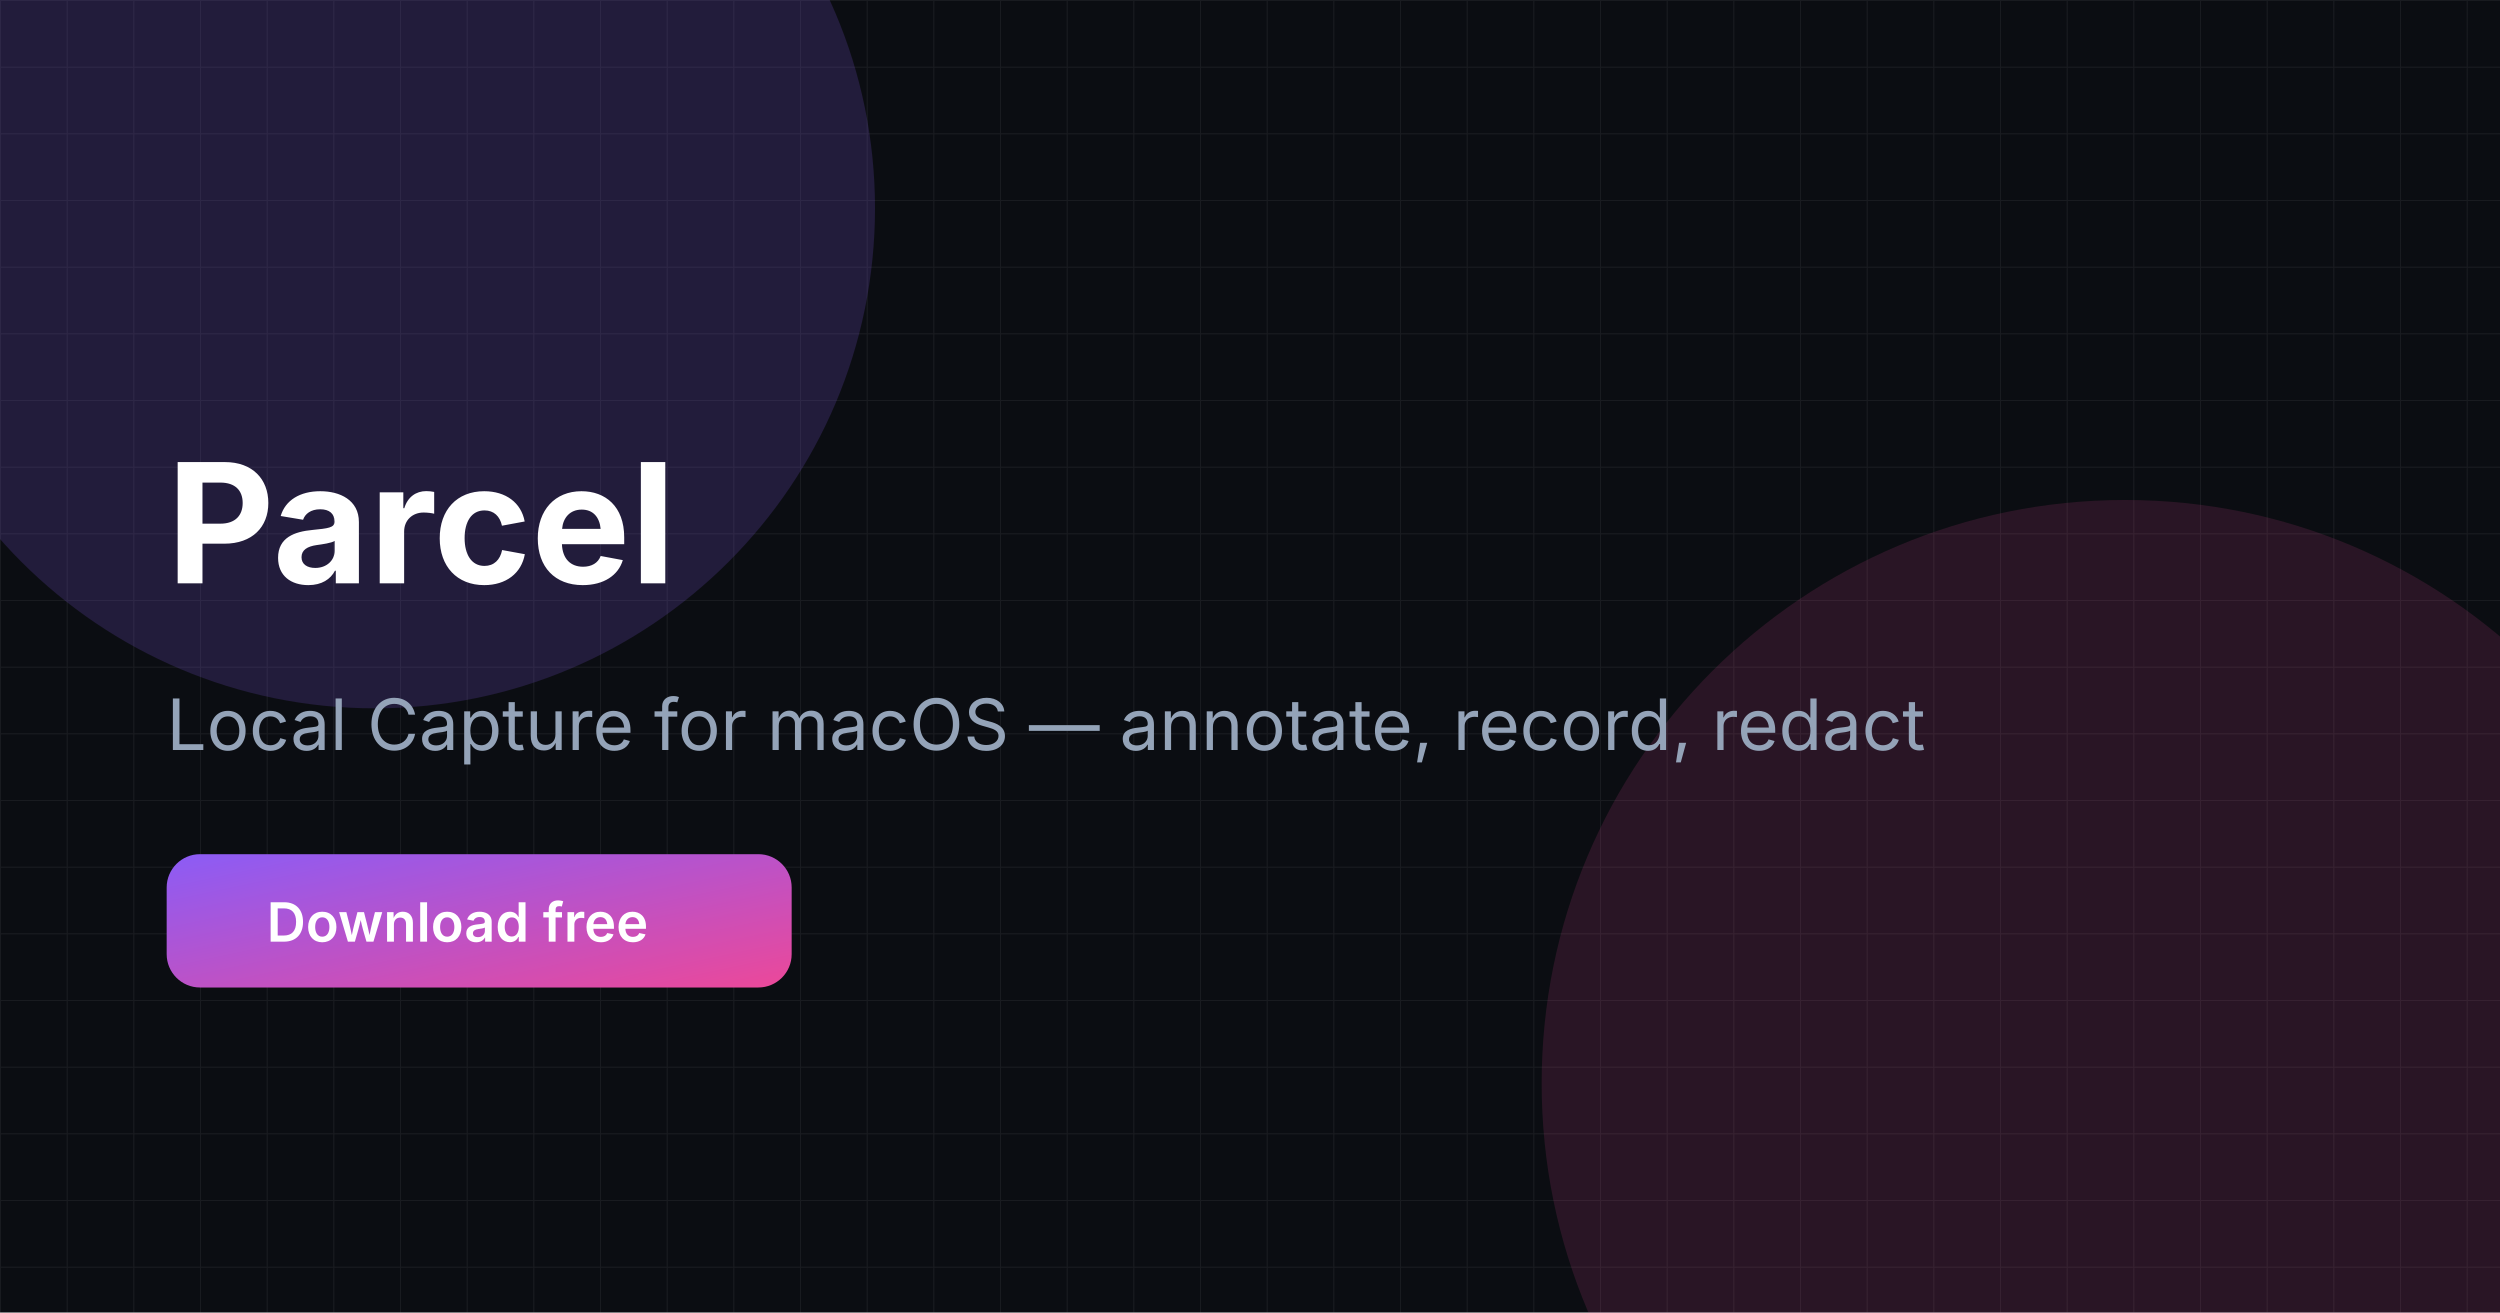
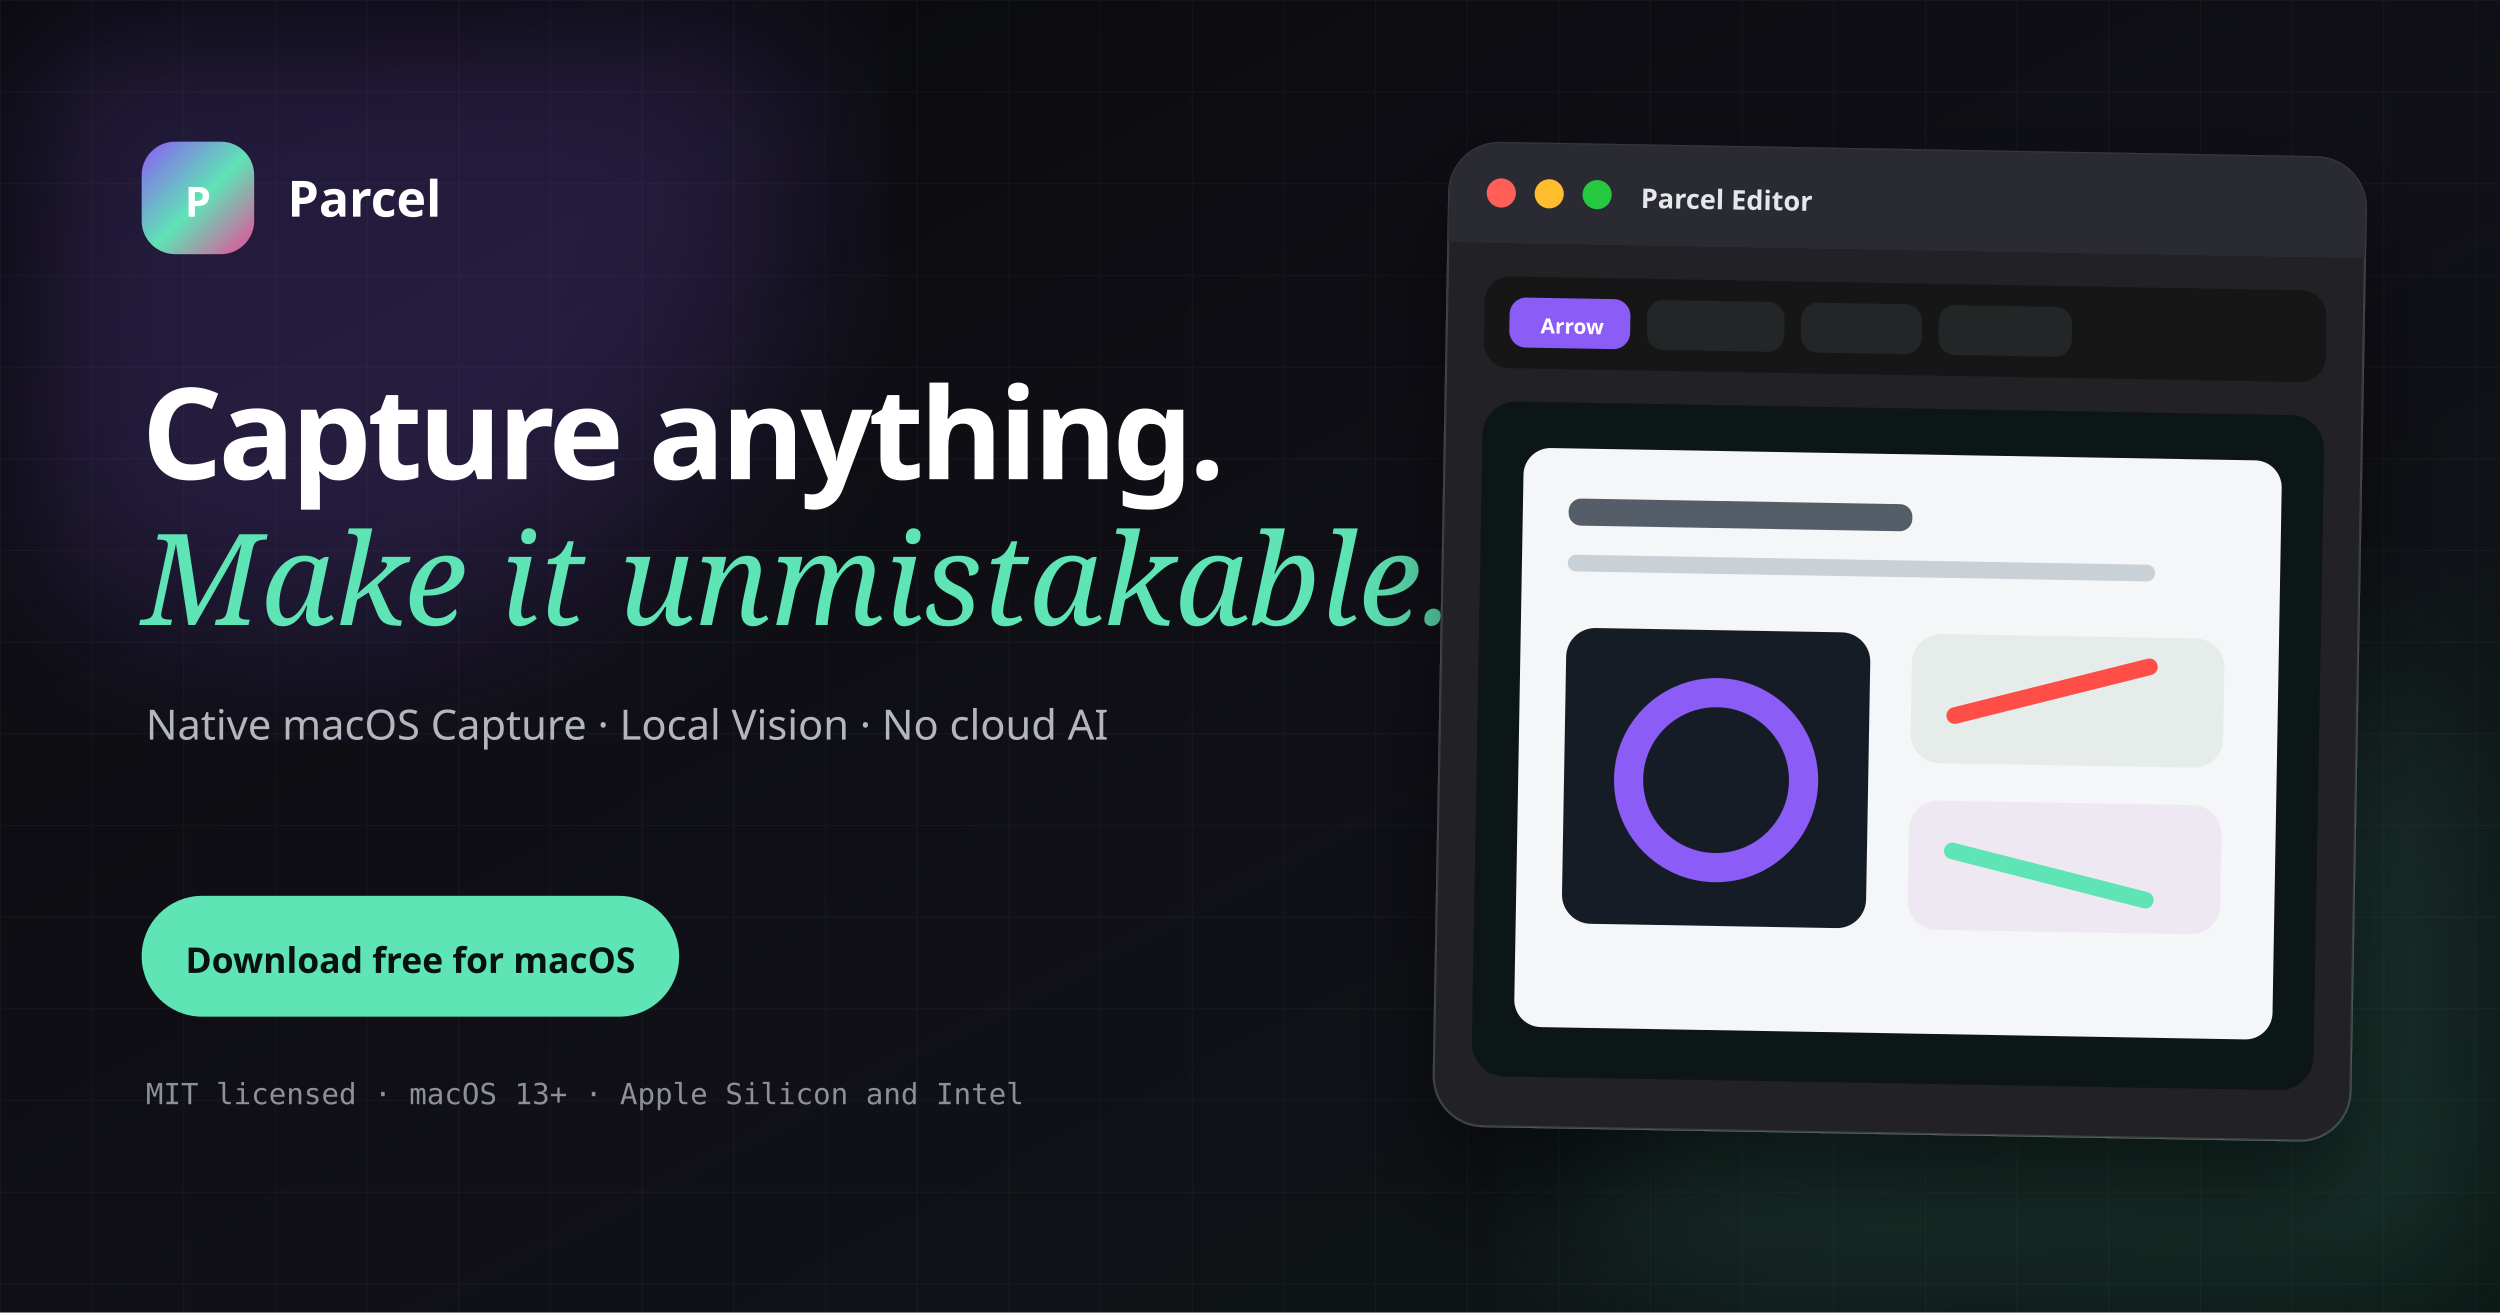
- <svg xmlns="http://www.w3.org/2000/svg" width="1200" height="630" viewBox="0 0 1200 630">
+ <svg xmlns="http://www.w3.org/2000/svg" width="1200" height="630" viewBox="0 0 1200 630" role="img" aria-labelledby="title desc">
  <defs>
-     <linearGradient id="g" x1="0" y1="0" x2="1" y2="1">
+     <linearGradient id="bg" x1="0" y1="0" x2="1" y2="1">
+       <stop stop-color="#08090b" />
+       <stop offset=".55" stop-color="#111018" />
+       <stop offset="1" stop-color="#0b1714" />
+     </linearGradient>
+     <linearGradient id="brand" x1="0" y1="0" x2="1" y2="1">
      <stop stop-color="#8b5cf6" />
+       <stop offset=".52" stop-color="#5ee4b5" />
      <stop offset="1" stop-color="#ec4899" />
    </linearGradient>
-     <pattern id="grid" width="32" height="32" patternUnits="userSpaceOnUse">
-       <path d="M 32 0 L 0 0 0 32" fill="none" stroke="rgba(255,255,255,0.06)" stroke-width="1" />
+     <filter id="blur">
+       <feGaussianBlur stdDeviation="45" />
+     </filter>
+     <filter id="shadow" x="-30%" y="-30%" width="160%" height="180%">
+       <feDropShadow dx="0" dy="24" stdDeviation="24" flood-color="#000" flood-opacity=".55" />
+     </filter>
+     <pattern id="grid" width="44" height="44" patternUnits="userSpaceOnUse">
+       <path d="M44 0H0V44" fill="none" stroke="#fff" stroke-opacity=".035" />
    </pattern>
  </defs>
-   <rect width="1200" height="630" fill="#0b0d12" />
+   <rect width="1200" height="630" fill="url(#bg)" />
  <rect width="1200" height="630" fill="url(#grid)" />
-   <circle cx="180" cy="100" r="240" fill="#8b5cf6" opacity="0.18" />
-   <circle cx="1020" cy="520" r="280" fill="#ec4899" opacity="0.14" />
-   <text x="80" y="280" fill="white" font-family="Inter, system-ui, sans-serif" font-size="80" font-weight="700">Parcel</text>
-   <text x="80" y="360" fill="#94a3b8" font-family="Inter, system-ui, sans-serif" font-size="34">Local Capture for macOS — annotate, record, redact</text>
-   <rect x="80" y="410" width="300" height="64" rx="16" fill="url(#g)" />
-   <text x="128" y="452" fill="white" font-family="Inter, system-ui, sans-serif" font-size="26" font-weight="600">Download free</text>
+   <circle cx="150" cy="80" r="230" fill="#8b5cf6" opacity=".2" filter="url(#blur)" />
+   <circle cx="1030" cy="570" r="260" fill="#5ee4b5" opacity=".14" filter="url(#blur)" />
+   <g transform="translate(68 68)">
+     <rect width="54" height="54" rx="16" fill="url(#brand)" />
+     <text x="27" y="36" text-anchor="middle" fill="white" font-family="system-ui,sans-serif" font-size="20" font-weight="800">P</text>
+     <text x="70" y="36" fill="white" font-family="system-ui,sans-serif" font-size="24" font-weight="700">Parcel</text>
+   </g>
+   <text x="68" y="230" fill="white" font-family="system-ui,sans-serif" font-size="61" font-weight="740" letter-spacing="-2">Capture anything.</text>
+   <text x="68" y="300" fill="#5ee4b5" font-family="Georgia,serif" font-size="61" font-style="italic">Make it unmistakable.</text>
+   <text x="70" y="355" fill="#b4b6bd" font-family="system-ui,sans-serif" font-size="20">Native macOS Capture · Local Vision · No cloud AI</text>
+   <g transform="translate(692 72) rotate(1 220 230)" filter="url(#shadow)">
+     <rect width="440" height="472" rx="24" fill="#202126" stroke="#fff" stroke-opacity=".14" />
+     <rect width="440" height="48" rx="24" fill="#2b2c31" />
+     <rect y="28" width="440" height="20" fill="#2b2c31" />
+     <circle cx="25" cy="24" r="7" fill="#ff5f57" />
+     <circle cx="48" cy="24" r="7" fill="#febc2e" />
+     <circle cx="71" cy="24" r="7" fill="#28c840" />
+     <text x="92" y="30" fill="#e5e7eb" font-family="system-ui,sans-serif" font-size="13" font-weight="650">Parcel Editor</text>
+     <rect x="18" y="64" width="404" height="44" rx="12" fill="#141519" />
+     <rect x="30" y="74" width="58" height="24" rx="8" fill="#8b5cf6" />
+     <text x="45" y="91" fill="white" font-family="system-ui,sans-serif" font-size="10" font-weight="700">Arrow</text>
+     <rect x="96" y="74" width="66" height="24" rx="8" fill="#fff" opacity=".07" />
+     <rect x="170" y="74" width="58" height="24" rx="8" fill="#fff" opacity=".07" />
+     <rect x="236" y="74" width="64" height="24" rx="8" fill="#fff" opacity=".07" />
+     <rect x="18" y="124" width="404" height="324" rx="16" fill="#101216" />
+     <rect x="38" y="146" width="364" height="278" rx="13" fill="#f4f6f7" />
+     <rect x="60" y="170" width="165" height="13" rx="6" fill="#1f2937" opacity=".75" />
+     <rect x="60" y="197" width="282" height="8" rx="4" fill="#64748b" opacity=".3" />
+     <rect x="60" y="232" width="146" height="142" rx="14" fill="#181d28" />
+     <rect x="226" y="232" width="150" height="62" rx="14" fill="#e6ecea" />
+     <rect x="226" y="312" width="150" height="62" rx="14" fill="#eee8f3" />
+     <circle cx="133" cy="304" r="42" fill="none" stroke="#8b5cf6" stroke-width="14" />
+     <path d="M247 271 L340 246" stroke="#ff4d47" stroke-width="8" stroke-linecap="round" />
+     <path d="M247 336 L340 358" stroke="#5ee4b5" stroke-width="8" stroke-linecap="round" />
+   </g>
+   <g transform="translate(68 430)">
+     <rect width="258" height="58" rx="29" fill="#5ee4b5" />
+     <text x="129" y="37" text-anchor="middle" fill="#07110e" font-family="system-ui,sans-serif" font-size="17" font-weight="750">Download free for macOS</text>
+   </g>
+   <text x="70" y="530" fill="#8d9098" font-family="ui-monospace,monospace" font-size="14">MIT licensed · macOS 13+ · Apple Silicon and Intel</text>
</svg>
